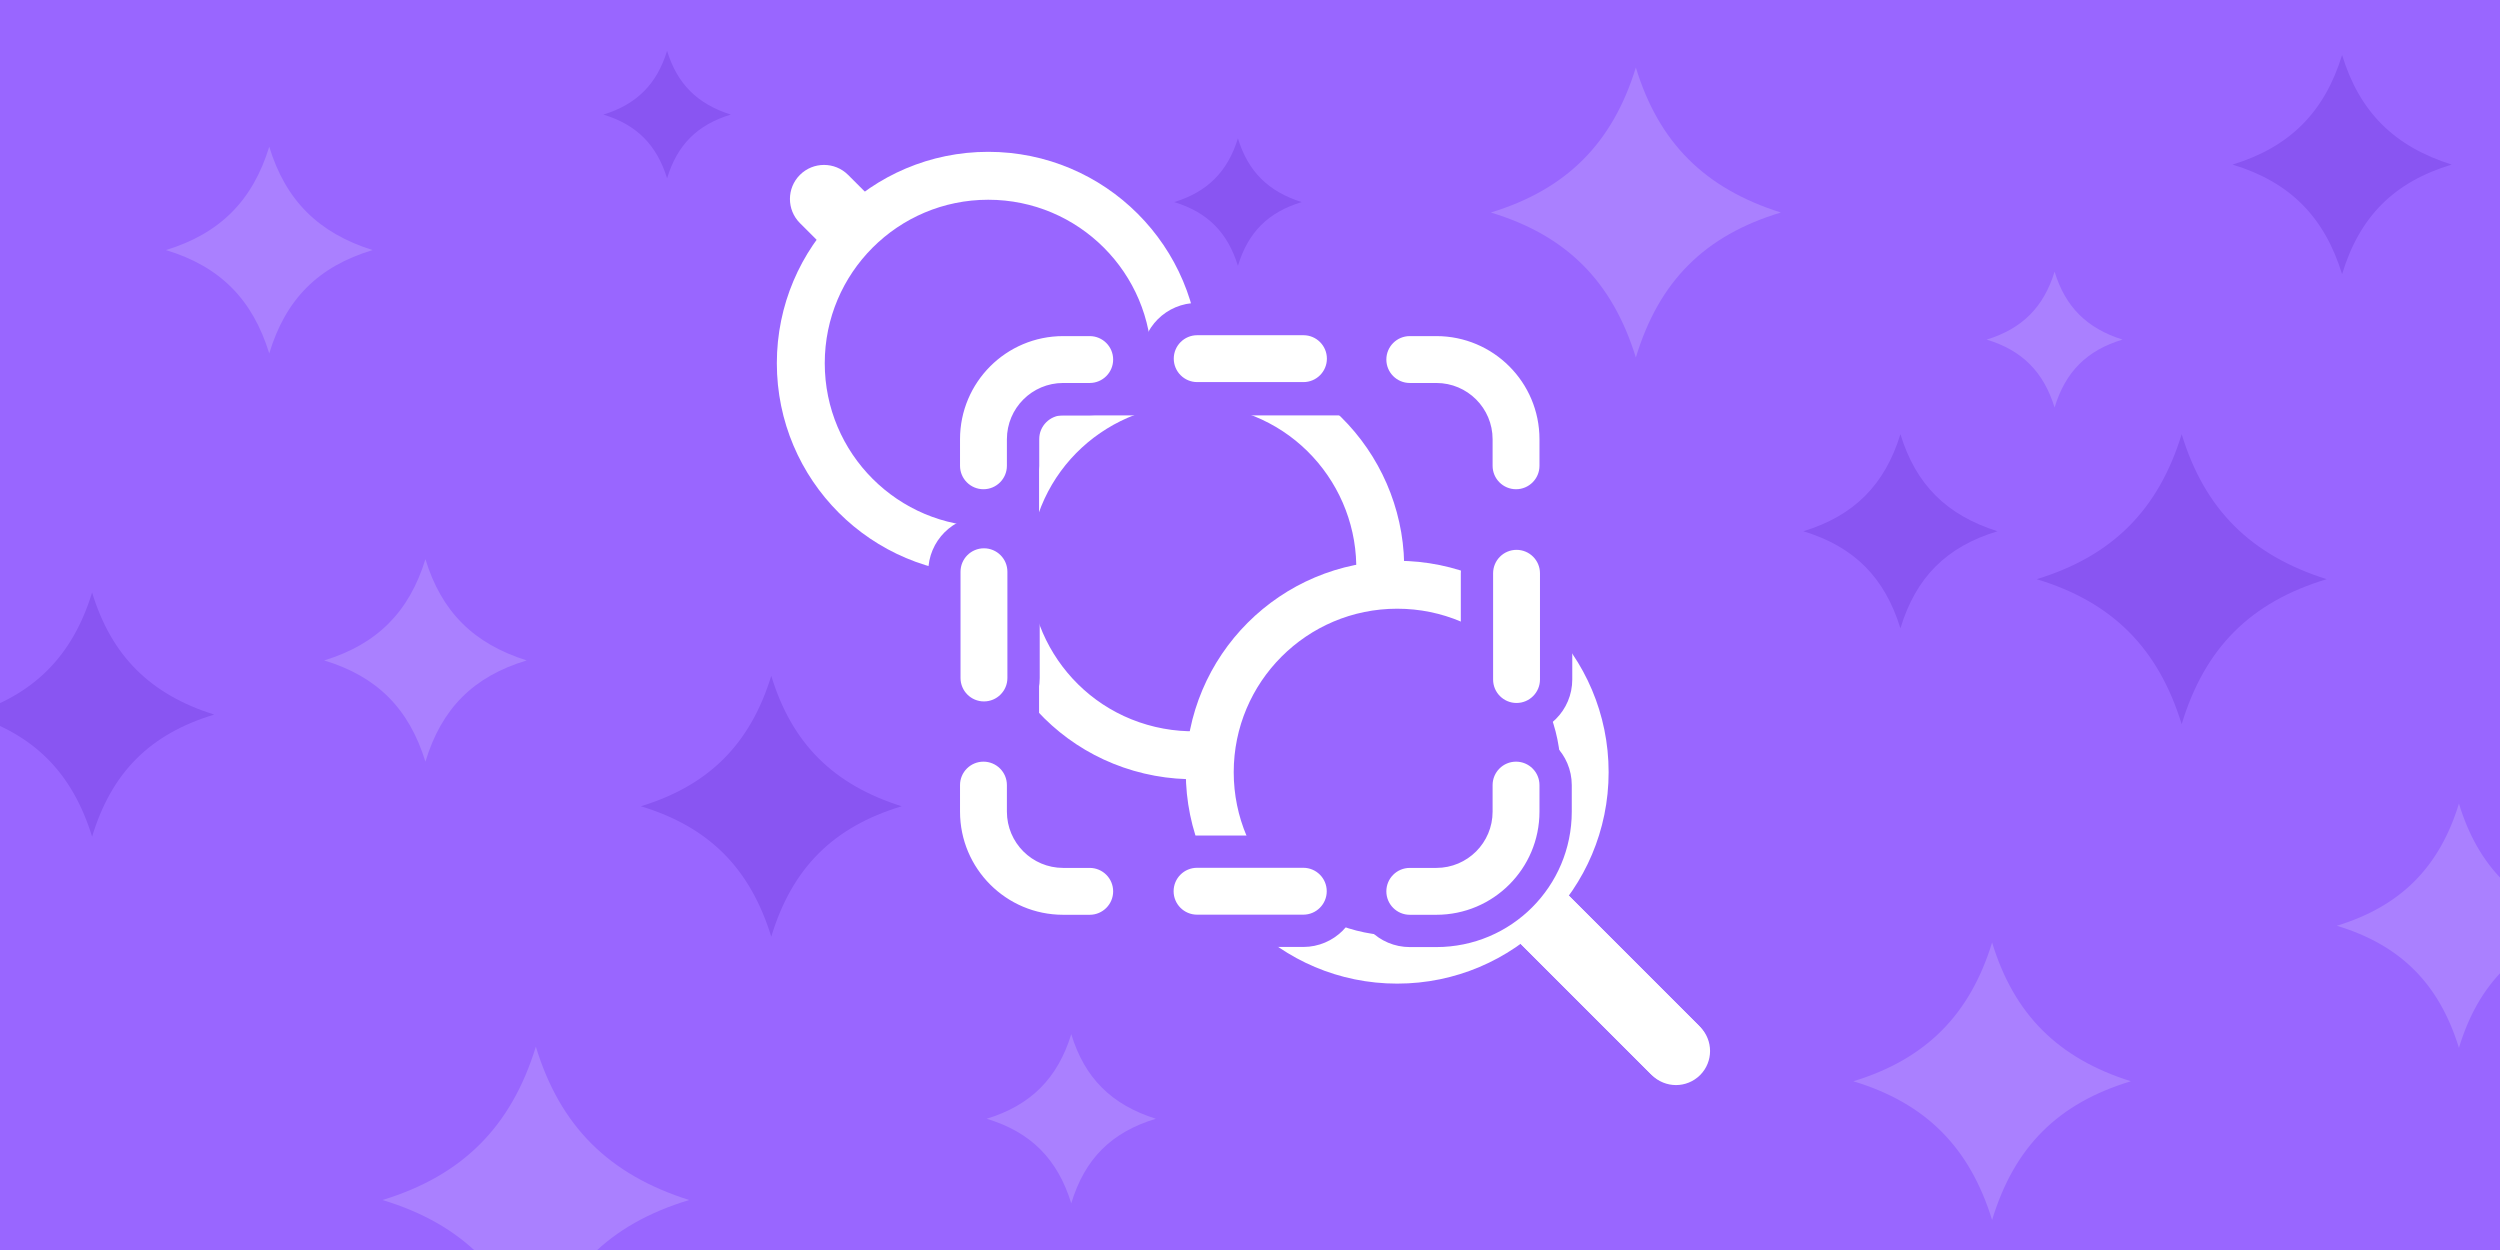
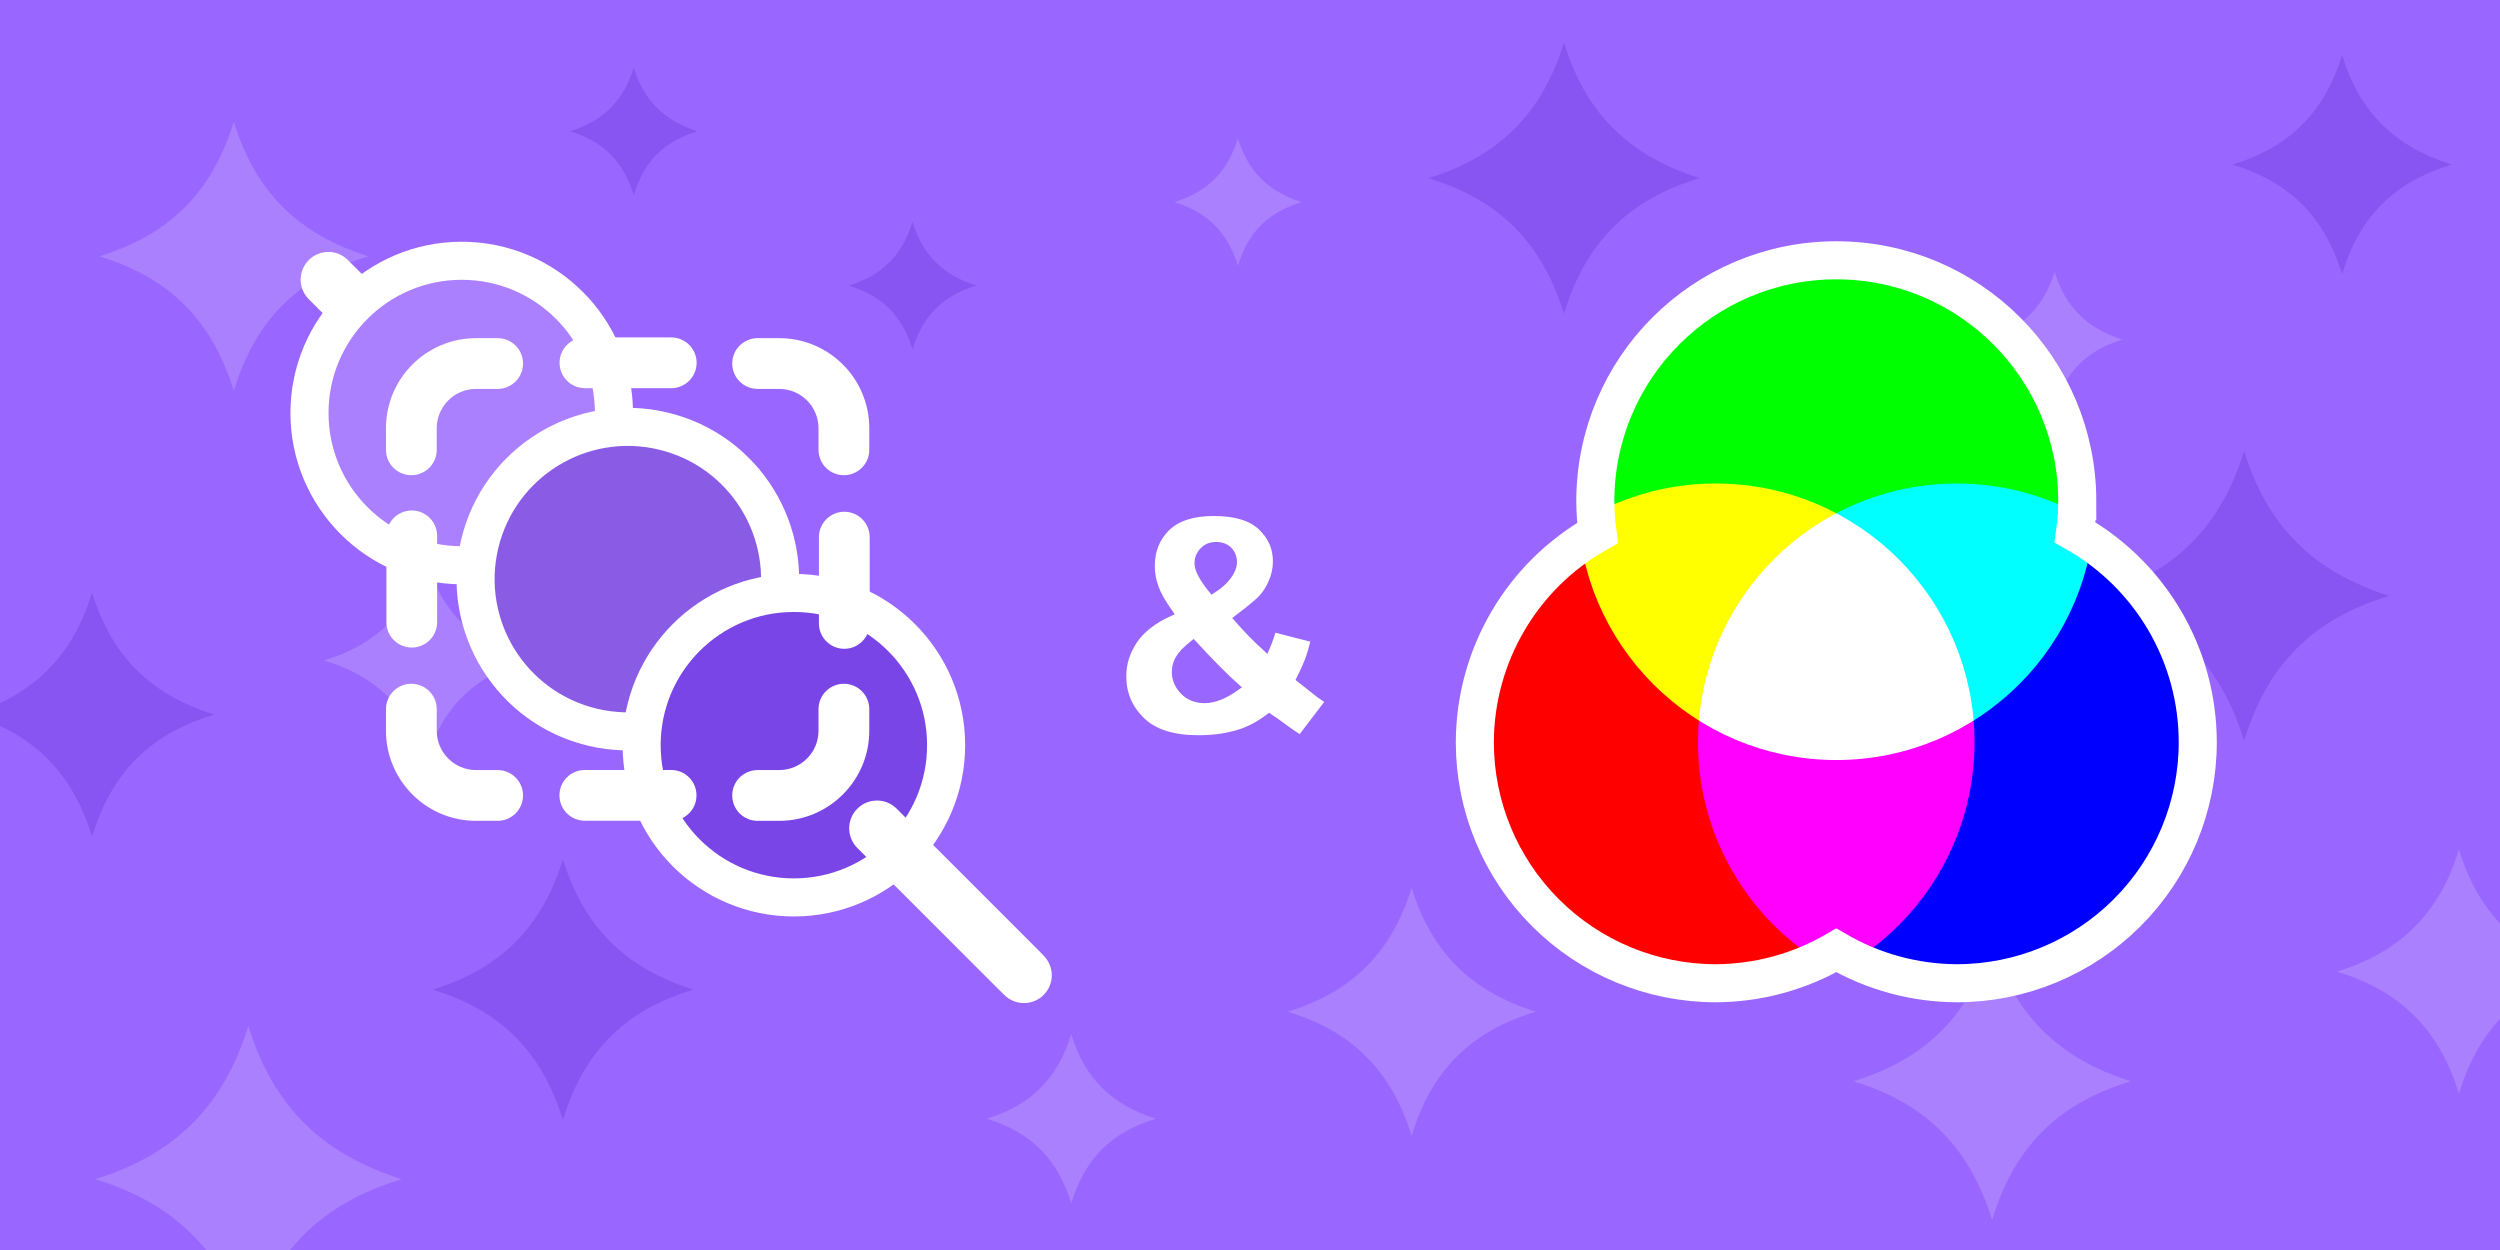
- <svg xmlns="http://www.w3.org/2000/svg" version="1.1" width="600" height="300" viewBox="0,0,600,300">
-   <g>
-     <g data-paper-data="{&quot;isPaintingLayer&quot;:true}" fill-rule="nonzero" stroke-linecap="butt" stroke-linejoin="miter" stroke-miterlimit="10" stroke-dasharray="" stroke-dashoffset="0" style="mix-blend-mode: normal">
-       <g stroke="none">
-         <path d="M0,300v-300h600v300z" fill="#9966ff" stroke-width="1" />
-         <path d="M493.101,97.8c-2.635,-8.531 -7.767,-13.716 -16.301,-16.299c8.51,-2.599 13.69,-7.795 16.301,-16.301c2.58,8.449 7.742,13.597 16.299,16.301c-8.554,2.583 -13.693,7.71 -16.299,16.299z" fill="#aa80ff" stroke-width="0.5" />
-         <path d="M562.102,65.8c-4.252,-13.764 -12.532,-22.13 -26.302,-26.298c13.731,-4.194 22.088,-12.577 26.302,-26.302c4.163,13.632 12.491,21.939 26.298,26.302c-13.802,4.167 -22.094,12.44 -26.298,26.298z" fill="#8955f2" stroke-width="0.5" />
-         <path d="M128.603,324.8c-5.95,-19.26 -17.535,-30.966 -36.803,-36.797c19.213,-5.868 30.907,-17.599 36.803,-36.803c5.824,19.074 17.478,30.698 36.797,36.803c-19.312,5.831 -30.915,17.406 -36.797,36.797z" fill="#aa80ff" stroke-width="0.5" />
-         <path d="M185.103,224.8c-5.061,-16.381 -14.914,-26.338 -31.303,-31.297c16.341,-4.991 26.288,-14.969 31.303,-31.303c4.954,16.223 14.866,26.11 31.297,31.303c-16.425,4.96 -26.295,14.805 -31.297,31.297z" fill="#8955f2" stroke-width="0.5" />
-         <path d="M102.102,182.8c-3.929,-12.718 -11.579,-20.447 -24.302,-24.298c12.687,-3.875 20.409,-11.621 24.302,-24.302c3.846,12.595 11.541,20.271 24.298,24.302c-12.752,3.85 -20.414,11.494 -24.298,24.298z" fill="#aa80ff" stroke-width="0.5" />
-         <path d="M22.103,200.8c-4.737,-15.335 -13.961,-24.655 -29.303,-29.297c15.297,-4.672 24.608,-14.012 29.303,-29.303c4.637,15.187 13.916,24.442 29.297,29.303c-15.376,4.643 -24.615,13.859 -29.297,29.297z" fill="#8955f2" stroke-width="0.5" />
-         <path d="M64.62,84.815c-4.01,-12.979 -11.817,-20.868 -24.802,-24.798c12.948,-3.954 20.829,-11.86 24.802,-24.802c3.925,12.854 11.779,20.688 24.798,24.802c-13.014,3.93 -20.834,11.73 -24.798,24.798z" fill="#aa80ff" stroke-width="0.5" />
-         <path d="M478.103,292.8c-5.384,-17.428 -15.867,-28.02 -33.303,-33.297c17.386,-5.31 27.967,-15.925 33.303,-33.303c5.27,17.26 15.816,27.778 33.297,33.303c-17.475,5.277 -27.975,15.751 -33.297,33.297z" fill="#aa80ff" stroke-width="0.5" />
-         <path d="M456.102,150.8c-3.767,-12.194 -11.102,-19.606 -23.302,-23.298c12.165,-3.715 19.569,-11.143 23.302,-23.302c3.688,12.077 11.066,19.436 23.298,23.302c-12.227,3.692 -19.574,11.021 -23.298,23.298z" fill="#8955f2" stroke-width="0.5" />
-         <path d="M523.603,173.8c-5.627,-18.213 -16.582,-29.283 -34.803,-34.797c18.169,-5.549 29.227,-16.642 34.803,-34.803c5.508,18.037 16.528,29.03 34.797,34.803c-18.262,5.514 -29.235,16.46 -34.797,34.797z" fill="#8955f2" stroke-width="0.5" />
-         <path d="M392.603,85.8c-5.627,-18.213 -16.582,-29.283 -34.803,-34.797c18.169,-5.549 29.227,-16.642 34.803,-34.803c5.508,18.037 16.528,29.03 34.797,34.803c-18.262,5.514 -29.235,16.46 -34.797,34.797z" fill="#aa80ff" stroke-width="0.5" />
-         <path d="M257.102,288.8c-3.282,-10.624 -9.673,-17.082 -20.302,-20.298c10.598,-3.237 17.049,-9.708 20.302,-20.302c3.213,10.522 9.642,16.934 20.298,20.302c-10.653,3.217 -17.054,9.602 -20.298,20.298z" fill="#aa80ff" stroke-width="0.5" />
-         <path d="M160.101,42.8c-2.474,-8.007 -7.29,-12.874 -15.301,-15.299c7.988,-2.44 12.85,-7.317 15.301,-15.301c2.422,7.93 7.267,12.763 15.299,15.301c-8.029,2.424 -12.853,7.237 -15.299,15.299z" fill="#8955f2" stroke-width="0.5" />
-         <path d="M297.101,63.8c-2.474,-8.007 -7.29,-12.874 -15.301,-15.299c7.988,-2.44 12.85,-7.317 15.301,-15.301c2.422,7.93 7.267,12.763 15.299,15.301c-8.029,2.424 -12.853,7.237 -15.299,15.299z" fill="#8955f2" stroke-width="0.5" />
-         <path d="M590.146,251.482c-4.738,-15.337 -13.964,-24.658 -29.307,-29.302c15.3,-4.673 24.612,-14.014 29.307,-29.307c4.638,15.189 13.918,24.445 29.302,29.307c-15.378,4.643 -24.618,13.861 -29.302,29.302z" fill="#aa80ff" stroke-width="0.5" />
-       </g>
-       <g>
-         <g stroke="#ffffff">
-           <path d="M401.907,260.086c-2.092,0 -4.184,-0.799 -5.783,-2.392l-204.146,-204.152c-3.191,-3.191 -3.191,-8.375 0,-11.566c3.191,-3.191 8.375,-3.191 11.566,0l204.146,204.146c3.191,3.191 3.191,8.375 0,11.566c-1.599,1.592 -3.691,2.398 -5.783,2.398z" fill="#ffffff" stroke-width="0" />
-           <path d="M282.161,87.174c0,24.844 -20.141,44.985 -44.985,44.985c-24.844,0 -44.985,-20.141 -44.985,-44.985c0,-24.844 20.141,-44.985 44.985,-44.985c24.844,0 44.985,20.141 44.985,44.985z" fill="#9966ff" stroke-width="11.5" />
-           <path d="M275.926,180.044c-24.18,-5.71 -39.153,-29.94 -33.443,-54.119c5.71,-24.18 29.94,-39.153 54.119,-33.443c24.18,5.71 39.153,29.94 33.443,54.119c-5.71,24.18 -29.94,39.153 -54.119,33.443z" fill="#9966ff" stroke-width="11.5" />
-           <path d="M380.32,185.326c0,24.844 -20.147,44.992 -44.992,44.992c-24.844,0 -44.985,-20.147 -44.985,-44.992c0,-24.844 20.141,-44.985 44.985,-44.985c24.844,0 44.992,20.147 44.992,44.985z" fill="#9966ff" stroke-width="11.5" />
-           <path d="M402.239,260.418c-2.092,0 -4.184,-0.799 -5.783,-2.392l-50.102,-50.102c-3.198,-3.191 -3.198,-8.375 0,-11.566c3.198,-3.191 8.368,-3.191 11.566,0l50.102,50.102c3.191,3.191 3.191,8.375 0,11.566c-1.599,1.586 -3.691,2.392 -5.783,2.392z" fill="#ffffff" stroke-width="0" />
-         </g>
-         <g fill="#9966ff" stroke="#9966ff" stroke-width="14">
-           <path d="M344.724,207.548c7.042,0 12.75,-5.708 12.75,-12.75v-6.375c0,-3.521 2.854,-6.375 6.375,-6.375c3.521,0 6.375,2.854 6.375,6.375v6.375c0,14.083 -11.417,25.5 -25.5,25.5h-6.375c-3.521,0 -6.375,-2.854 -6.375,-6.375c0,-3.521 2.854,-6.375 6.375,-6.375z" />
-           <path d="M255.156,92.665c-7.042,0 -12.75,5.708 -12.75,12.75v6.375c0,3.521 -2.854,6.375 -6.375,6.375c-3.521,0 -6.375,-2.854 -6.375,-6.375v-6.375c0,-14.083 11.417,-25.5 25.5,-25.5h6.375c3.521,0 6.375,2.854 6.375,6.375c0,3.521 -2.854,6.375 -6.375,6.375z" />
-           <path d="M261.531,207.548c3.521,0 6.375,2.854 6.375,6.375c0,3.521 -2.854,6.375 -6.375,6.375h-6.375c-14.083,0 -25.5,-11.417 -25.5,-25.5v-6.375c0,-3.521 2.854,-6.375 6.375,-6.375c3.521,0 6.375,2.854 6.375,6.375v6.375c0,7.042 5.708,12.75 12.75,12.75z" data-paper-data="{&quot;index&quot;:null}" />
-           <path d="M338.349,92.665c-3.521,0 -6.375,-2.854 -6.375,-6.375c0,-3.521 2.854,-6.375 6.375,-6.375h6.375c14.083,0 25.5,11.417 25.5,25.5v6.375c0,3.521 -2.854,6.375 -6.375,6.375c-3.521,0 -6.375,-2.854 -6.375,-6.375v-6.375c0,-7.042 -5.708,-12.75 -12.75,-12.75z" data-paper-data="{&quot;index&quot;:null}" />
-           <path d="M312.792,220.27h-25.5c-3.52,0 -6.375,-2.855 -6.375,-6.375c0,-3.52 2.855,-6.375 6.375,-6.375h25.5c3.521,0 6.375,2.855 6.375,6.375c0,3.52 -2.854,6.375 -6.375,6.375z" />
-           <path d="M370.344,137.588v25.5c0,3.52 -2.855,6.375 -6.375,6.375c-3.52,0 -6.375,-2.855 -6.375,-6.375v-25.5c0,-3.521 2.855,-6.375 6.375,-6.375c3.52,0 6.375,2.854 6.375,6.375z" />
-           <path d="M242.526,162.717c0,3.52 -2.854,6.375 -6.375,6.375c-3.521,0 -6.375,-2.855 -6.375,-6.375v-25.5c0,-3.521 2.854,-6.375 6.375,-6.375c3.521,0 6.375,2.854 6.375,6.375z" />
-           <path d="M287.329,92.452c-3.52,0 -6.375,-2.854 -6.375,-6.375c0,-3.521 2.855,-6.375 6.375,-6.375h25.5c3.521,0 6.375,2.854 6.375,6.375c0,3.521 -2.854,6.375 -6.375,6.375z" />
-         </g>
-         <g fill="#ffffff" stroke="#9966ff" stroke-width="1.5">
-           <path d="M344.724,207.548c7.042,0 12.75,-5.708 12.75,-12.75v-6.375c0,-3.521 2.854,-6.375 6.375,-6.375c3.521,0 6.375,2.854 6.375,6.375v6.375c0,14.083 -11.417,25.5 -25.5,25.5h-6.375c-3.521,0 -6.375,-2.854 -6.375,-6.375c0,-3.521 2.854,-6.375 6.375,-6.375z" />
-           <path d="M255.156,92.665c-7.042,0 -12.75,5.708 -12.75,12.75v6.375c0,3.521 -2.854,6.375 -6.375,6.375c-3.521,0 -6.375,-2.854 -6.375,-6.375v-6.375c0,-14.083 11.417,-25.5 25.5,-25.5h6.375c3.521,0 6.375,2.854 6.375,6.375c0,3.521 -2.854,6.375 -6.375,6.375z" />
-           <path d="M261.531,207.548c3.521,0 6.375,2.854 6.375,6.375c0,3.521 -2.854,6.375 -6.375,6.375h-6.375c-14.083,0 -25.5,-11.417 -25.5,-25.5v-6.375c0,-3.521 2.854,-6.375 6.375,-6.375c3.521,0 6.375,2.854 6.375,6.375v6.375c0,7.042 5.708,12.75 12.75,12.75z" data-paper-data="{&quot;index&quot;:null}" />
-           <path d="M338.349,92.665c-3.521,0 -6.375,-2.854 -6.375,-6.375c0,-3.521 2.854,-6.375 6.375,-6.375h6.375c14.083,0 25.5,11.417 25.5,25.5v6.375c0,3.521 -2.854,6.375 -6.375,6.375c-3.521,0 -6.375,-2.854 -6.375,-6.375v-6.375c0,-7.042 -5.708,-12.75 -12.75,-12.75z" data-paper-data="{&quot;index&quot;:null}" />
-           <path d="M312.792,220.27h-25.5c-3.52,0 -6.375,-2.855 -6.375,-6.375c0,-3.52 2.855,-6.375 6.375,-6.375h25.5c3.521,0 6.375,2.855 6.375,6.375c0,3.52 -2.854,6.375 -6.375,6.375z" />
-           <path d="M370.344,137.588v25.5c0,3.52 -2.855,6.375 -6.375,6.375c-3.52,0 -6.375,-2.855 -6.375,-6.375v-25.5c0,-3.521 2.855,-6.375 6.375,-6.375c3.52,0 6.375,2.854 6.375,6.375z" />
-           <path d="M242.526,162.717c0,3.52 -2.854,6.375 -6.375,6.375c-3.521,0 -6.375,-2.855 -6.375,-6.375v-25.5c0,-3.521 2.854,-6.375 6.375,-6.375c3.521,0 6.375,2.854 6.375,6.375z" />
-           <path d="M287.329,92.452c-3.52,0 -6.375,-2.854 -6.375,-6.375c0,-3.521 2.855,-6.375 6.375,-6.375h25.5c3.521,0 6.375,2.854 6.375,6.375c0,3.521 -2.854,6.375 -6.375,6.375z" />
-         </g>
-         <path d="M334.375,198.825c-1.431,-7.552 4.029,-17.618 13.5,-15.75c9.472,1.868 11.445,13.148 4.25,19.25c-7.195,6.102 -16.319,4.052 -17.75,-3.5z" fill="#9966ff" stroke="#9966ff" stroke-width="0" />
-         <path d="M244.875,180.95v-50.5l-7.75,-6.75l7.75,-6.25v-17.25h4.5v80.75z" fill="#9966ff" stroke="#9966ff" stroke-width="0" />
-         <path d="M251.375,99.7l4,-5.75l11.004,-0.104l7.499,-7.075l7.528,6.635l53.469,-0.206v6.5z" fill="#9966ff" stroke="#9966ff" stroke-width="0" />
-       </g>
-     </g>
+ <svg xmlns="http://www.w3.org/2000/svg" width="600" height="300" viewBox="0 0 600 300">
+   <path fill="#96f" d="M0 300V0h600v300z" style="mix-blend-mode:normal;fill-rule:nonzero;stroke:none;stroke-linecap:butt;stroke-linejoin:miter;stroke-miterlimit:10;stroke-dasharray:none;stroke-dashoffset:0" />
+   <path fill="#aa80ff" d="M493.101 97.8c-2.635-8.531-7.767-13.716-16.301-16.299 8.51-2.599 13.69-7.795 16.301-16.301 2.58 8.449 7.742 13.597 16.299 16.301-8.554 2.583-13.693 7.71-16.299 16.299z" style="mix-blend-mode:normal;fill-rule:nonzero;stroke:none;stroke-linecap:butt;stroke-linejoin:miter;stroke-miterlimit:10;stroke-dasharray:none;stroke-dashoffset:0" />
+   <path fill="#8955f2" d="M562.102 65.8c-4.252-13.764-12.532-22.13-26.302-26.298 13.731-4.194 22.088-12.577 26.302-26.302 4.163 13.632 12.491 21.939 26.298 26.302-13.802 4.167-22.094 12.44-26.298 26.298Z" style="mix-blend-mode:normal;fill-rule:nonzero;stroke:none;stroke-linecap:butt;stroke-linejoin:miter;stroke-miterlimit:10;stroke-dasharray:none;stroke-dashoffset:0" />
+   <path fill="#aa80ff" d="M59.603 319.8c-5.95-19.26-17.535-30.966-36.803-36.797 19.213-5.868 30.907-17.599 36.803-36.803 5.824 19.074 17.478 30.698 36.797 36.803-19.312 5.831-30.915 17.406-36.797 36.797z" style="mix-blend-mode:normal;fill-rule:nonzero;stroke:none;stroke-linecap:butt;stroke-linejoin:miter;stroke-miterlimit:10;stroke-dasharray:none;stroke-dashoffset:0" />
+   <path fill="#8955f2" d="M135.103 268.8c-5.061-16.381-14.914-26.338-31.303-31.297 16.341-4.991 26.288-14.969 31.303-31.303 4.954 16.223 14.866 26.11 31.297 31.303-16.425 4.96-26.295 14.805-31.297 31.297z" style="mix-blend-mode:normal;fill-rule:nonzero;stroke:none;stroke-linecap:butt;stroke-linejoin:miter;stroke-miterlimit:10;stroke-dasharray:none;stroke-dashoffset:0" />
+   <path fill="#aa80ff" d="M102.102 182.8C98.173 170.082 90.523 162.353 77.8 158.502c12.687-3.875 20.409-11.621 24.302-24.302 3.846 12.595 11.541 20.271 24.298 24.302-12.752 3.85-20.414 11.494-24.298 24.298z" style="mix-blend-mode:normal;fill-rule:nonzero;stroke:none;stroke-linecap:butt;stroke-linejoin:miter;stroke-miterlimit:10;stroke-dasharray:none;stroke-dashoffset:0" />
+   <path fill="#8955f2" d="M22.103 200.8C17.365 185.465 8.141 176.145-7.2 171.503 8.097 166.831 17.408 157.491 22.103 142.2c4.637 15.187 13.916 24.442 29.297 29.303-15.376 4.643-24.615 13.859-29.297 29.297Z" style="mix-blend-mode:normal;fill-rule:nonzero;stroke:none;stroke-linecap:butt;stroke-linejoin:miter;stroke-miterlimit:10;stroke-dasharray:none;stroke-dashoffset:0" />
+   <path fill="#aa80ff" d="M56.121 93.815c-5.222-16.905-15.391-27.179-32.303-32.297 16.864-5.15 27.128-15.447 32.303-32.303C61.233 45.957 71.462 56.159 88.418 61.518c-16.95 5.118-27.135 15.278-32.297 32.297ZM478.103 292.8c-5.384-17.428-15.867-28.02-33.303-33.297 17.386-5.31 27.967-15.925 33.303-33.303 5.27 17.26 15.816 27.778 33.297 33.303-17.475 5.277-27.975 15.751-33.297 33.297z" style="mix-blend-mode:normal;fill-rule:nonzero;stroke:none;stroke-linecap:butt;stroke-linejoin:miter;stroke-miterlimit:10;stroke-dasharray:none;stroke-dashoffset:0" />
+   <path fill="#8955f2" d="M538.603 177.8c-5.627-18.213-16.582-29.283-34.803-34.797 18.169-5.549 29.227-16.642 34.803-34.803 5.508 18.037 16.528 29.03 34.797 34.803-18.262 5.514-29.235 16.46-34.797 34.797z" style="mix-blend-mode:normal;fill-rule:nonzero;stroke:none;stroke-linecap:butt;stroke-linejoin:miter;stroke-miterlimit:10;stroke-dasharray:none;stroke-dashoffset:0" />
+   <path fill="#aa80ff" d="M257.102 288.8c-3.282-10.624-9.673-17.082-20.302-20.298 10.598-3.237 17.049-9.708 20.302-20.302 3.213 10.522 9.642 16.934 20.298 20.302-10.653 3.217-17.054 9.602-20.298 20.298z" style="mix-blend-mode:normal;fill-rule:nonzero;stroke:none;stroke-linecap:butt;stroke-linejoin:miter;stroke-miterlimit:10;stroke-dasharray:none;stroke-dashoffset:0" />
+   <path fill="#8955f2" d="M152.101 46.8c-2.474-8.007-7.29-12.874-15.301-15.299 7.988-2.44 12.85-7.317 15.301-15.301 2.422 7.93 7.267 12.763 15.299 15.301-8.029 2.424-12.853 7.237-15.299 15.299z" style="mix-blend-mode:normal;fill-rule:nonzero;stroke:none;stroke-linecap:butt;stroke-linejoin:miter;stroke-miterlimit:10;stroke-dasharray:none;stroke-dashoffset:0" />
+   <path fill="#aa80ff" d="M297.101 63.8c-2.474-8.007-7.29-12.874-15.301-15.299 7.988-2.44 12.85-7.317 15.301-15.301 2.422 7.93 7.267 12.763 15.299 15.301-8.029 2.424-12.853 7.237-15.299 15.299zm293.045 198.682c-4.738-15.337-13.964-24.658-29.307-29.302 15.3-4.673 24.612-14.014 29.307-29.307 4.638 15.189 13.918 24.445 29.302 29.307-15.378 4.643-24.618 13.861-29.302 29.302z" style="mix-blend-mode:normal;fill-rule:nonzero;stroke:none;stroke-linecap:butt;stroke-linejoin:miter;stroke-miterlimit:10;stroke-dasharray:none;stroke-dashoffset:0" />
+   <path fill="#8955f2" d="M219.011 83.848c-2.474-8.007-7.29-12.874-15.301-15.299 7.988-2.44 12.85-7.317 15.301-15.301 2.422 7.93 7.267 12.763 15.299 15.301-8.029 2.424-12.853 7.237-15.299 15.299zM375.353 75.3c-5.263-17.035-15.51-27.389-32.553-32.547 16.994-5.19 27.338-15.566 32.553-32.553 5.152 16.871 15.46 27.153 32.547 32.553-17.081 5.158-27.345 15.396-32.547 32.547z" style="mix-blend-mode:normal;fill-rule:nonzero;stroke:none;stroke-linecap:butt;stroke-linejoin:miter;stroke-miterlimit:10;stroke-dasharray:none;stroke-dashoffset:0" />
+   <path fill="#aa80ff" d="M338.797 272.612c-4.818-15.596-14.2-25.075-29.803-29.797 15.558-4.752 25.028-14.251 29.803-29.803 4.717 15.446 14.154 24.859 29.797 29.803-15.638 4.722-25.035 14.095-29.797 29.797z" style="mix-blend-mode:normal;fill-rule:nonzero;stroke:none;stroke-linecap:butt;stroke-linejoin:miter;stroke-miterlimit:10;stroke-dasharray:none;stroke-dashoffset:0" />
+   <path fill="#fff" stroke="#96f" stroke-miterlimit="10" stroke-width="1.61" d="M315.459 153.418c-.523 2.114-1.022 3.799-1.493 5.068-.479 1.26-1.163 2.76-2.028 4.481l4.769 3.763c.588.429 1.332.94 2.25 1.54l-6.838 8.99c-1.248-.759-2.548-1.635-3.884-2.638-1.344-1.003-2.552-1.857-3.606-2.566-2.21 1.662-4.415 2.869-6.625 3.641-3.051 1.039-6.528 1.563-10.424 1.563-6.101 0-10.637-1.455-13.612-4.373-2.974-2.905-4.467-6.433-4.467-10.589 0-2.99.873-5.814 2.624-8.475 1.751-2.652 4.608-4.91 8.589-6.74-1.662-2.322-2.805-4.323-3.425-6.035-.628-1.699-.938-3.442-.938-5.204 0-3.727 1.236-6.79 3.711-9.197 2.487-2.408 6.242-3.614 11.285-3.614 5.14 0 8.919 1.147 11.33 3.433 2.423 2.295 3.626 5.032 3.626 8.231 0 1.793-.374 3.505-1.111 5.154-.749 1.649-1.63 2.981-2.676 4.007-1.046 1.025-2.914 2.552-5.61 4.581 2.23 2.566 4.556 4.946 6.979 7.146.64-1.495 1.195-3.058 1.654-4.707zm-20.739-15.101c.893-1.211 1.344-2.345 1.344-3.42 0-1.125-.374-2.078-1.119-2.859-.745-.768-1.783-1.161-3.095-1.161-1.292 0-2.334.429-3.147 1.296-.809.854-1.215 1.87-1.215 3.04 0 1.486 1.139 3.636 3.433 6.46 1.642-1.039 2.902-2.15 3.799-3.356zm-11.813 19.732c-.576 1.012-.865 2.078-.865 3.198 0 1.748.652 3.298 1.964 4.666 1.312 1.355 3.019 2.037 5.119 2.037 2.274 0 4.822-1.012 7.647-3.054-2.693-2.376-6.162-5.868-10.376-10.462-1.759 1.405-2.922 2.616-3.489 3.614z" style="mix-blend-mode:normal;fill-rule:nonzero;stroke-linecap:butt;stroke-linejoin:miter;stroke-dasharray:none;stroke-dashoffset:0" />
+   <g stroke="#fff" stroke-miterlimit="10" style="mix-blend-mode:normal;fill-rule:nonzero;stroke-linecap:butt;stroke-linejoin:miter;stroke-dasharray:none;stroke-dashoffset:0">
+     <path fill="#fff" stroke="none" d="M244.602 239.557c-1.699 0-3.398-.649-4.697-1.943L74.102 71.806c-2.592-2.592-2.592-6.802 0-9.394 2.592-2.592 6.802-2.592 9.394 0l165.803 165.803c2.592 2.592 2.592 6.802 0 9.394-1.299 1.293-2.998 1.948-4.697 1.948z" />
+     <path fill="#aa80ff" stroke-width="9.136" d="M147.348 99.121c0 20.178-16.358 36.536-36.536 36.536-20.178 0-36.536-16.358-36.536-36.536 0-20.178 16.358-36.536 36.536-36.536 20.178 0 36.536 16.358 36.536 36.536z" />
+     <path fill="#8a5ce6" stroke-width="9.136" d="M142.283 174.549c-19.638-4.637-31.799-24.316-27.162-43.955 4.637-19.638 24.316-31.799 43.955-27.162 19.638 4.637 31.799 24.316 27.162 43.955-4.637 19.638-24.316 31.799-43.955 27.162z" />
+     <path fill="#7a45e6" stroke-width="9.136" d="M227.07 178.839c0 20.178-16.363 36.542-36.542 36.542-20.178 0-36.536-16.363-36.536-36.542 0-20.178 16.358-36.536 36.536-36.536 20.178 0 36.542 16.363 36.542 36.536z" />
+     <path fill="#fff" stroke-width="1.827" d="M245.756 239.827c-1.473 0-2.946-.563-4.072-1.684l-35.275-35.275c-2.252-2.247-2.252-5.896 0-8.143 2.252-2.247 5.892-2.247 8.143 0l35.275 35.275c2.247 2.247 2.247 5.896 0 8.143-1.126 1.116-2.599 1.684-4.072 1.684z" />
+   </g>
+   <g fill="#fff" stroke="#fff" stroke-miterlimit="10" stroke-width="1.5" style="mix-blend-mode:normal;fill-rule:nonzero;stroke-linecap:butt;stroke-linejoin:miter;stroke-dasharray:none;stroke-dashoffset:0">
+     <path stroke-width="1.827" d="M187.003 185.73c5.719 0 10.355-4.636 10.355-10.355v-5.178c0-2.86 2.318-5.178 5.178-5.178 2.86 0 5.178 2.318 5.178 5.178v5.178c0 11.438-9.272 20.711-20.711 20.711h-5.178c-2.86 0-5.178-2.318-5.178-5.178 0-2.86 2.318-5.178 5.178-5.178zM114.258 92.424c-5.719 0-10.355 4.636-10.355 10.355v5.178c0 2.86-2.318 5.178-5.178 5.178-2.86 0-5.178-2.318-5.178-5.178v-5.178c0-11.438 9.272-20.711 20.711-20.711h5.178c2.86 0 5.178 2.318 5.178 5.178 0 2.86-2.318 5.178-5.178 5.178z" />
+     <path stroke-width="1.827" d="M119.436 185.73c2.86 0 5.178 2.318 5.178 5.178 0 2.86-2.318 5.178-5.178 5.178h-5.178c-11.438 0-20.711-9.272-20.711-20.711v-5.178c0-2.86 2.318-5.178 5.178-5.178 2.86 0 5.178 2.318 5.178 5.178v5.178c0 5.719 4.636 10.355 10.355 10.355zM181.826 92.424c-2.86 0-5.178-2.318-5.178-5.178 0-2.86 2.318-5.178 5.178-5.178h5.178c11.438 0 20.711 9.272 20.711 20.711v5.178c0 2.86-2.318 5.178-5.178 5.178-2.86 0-5.178-2.318-5.178-5.178v-5.178c0-5.719-4.636-10.355-10.355-10.355z" data-paper-data="{&quot;index&quot;:null}" />
+     <path stroke-width="1.827" d="M161.069 196.063h-20.711c-2.859 0-5.178-2.319-5.178-5.178 0-2.859 2.319-5.178 5.178-5.178h20.711c2.86 0 5.178 2.319 5.178 5.178 0 2.859-2.318 5.178-5.178 5.178zm46.743-67.153v20.711c0 2.859-2.319 5.178-5.178 5.178-2.859 0-5.178-2.319-5.178-5.178v-20.711c0-2.86 2.319-5.178 5.178-5.178 2.859 0 5.178 2.318 5.178 5.178zM104 149.319c0 2.859-2.318 5.178-5.178 5.178-2.86 0-5.178-2.319-5.178-5.178v-20.711c0-2.86 2.318-5.178 5.178-5.178 2.86 0 5.178 2.318 5.178 5.178zm36.388-57.068c-2.859 0-5.178-2.318-5.178-5.178 0-2.86 2.319-5.178 5.178-5.178h20.711c2.86 0 5.178 2.318 5.178 5.178s-2.318 5.178-5.178 5.178z" />
+   </g>
+   <g style="mix-blend-mode:normal;fill-rule:nonzero;stroke-linecap:butt;stroke-linejoin:miter;stroke-dasharray:none;stroke-dashoffset:0">
+     <path stroke="#fff" stroke-width="9.136" d="M498.545 120.309c-.016 2.497-.194 4.991-.533 7.465 18.187 10.245 29.443 29.496 29.45 50.37 0 15.339-6.093 30.049-16.939 40.895s-25.557 16.939-40.895 16.939c-10.165-.045-20.138-2.769-28.915-7.896-8.778 5.128-18.753 7.851-28.919 7.896-15.339 0-30.049-6.093-40.895-16.939-10.846-10.846-16.939-25.557-16.939-40.895.059-20.828 11.312-40.015 29.461-50.233-.348-2.519-.53-5.059-.544-7.602 0-31.941 25.893-57.835 57.835-57.835 31.941 0 57.835 25.893 57.835 57.835z" />
+     <path fill="red" stroke="red" stroke-miterlimit="10" stroke-width="7" d="M284.452 202.983c0-26.222 21.257-47.479 47.479-47.479 26.222 0 47.479 21.257 47.479 47.479 0 26.222-21.257 47.479-47.479 47.479-26.222 0-47.479-21.257-47.479-47.479z" style="mix-blend-mode:screen" transform="translate(7.462681 -69.11327) scale(1.218116)" />
+     <path fill="#0f0" stroke="#0f0" stroke-miterlimit="10" stroke-width="7" d="M308.192 155.504c0-26.222 21.257-47.479 47.479-47.479 26.222 0 47.479 21.257 47.479 47.479 0 26.222-21.257 47.479-47.479 47.479-26.222 0-47.479-21.257-47.479-47.479z" style="mix-blend-mode:screen" transform="translate(7.462681 -69.11327) scale(1.218116)" />
+     <path fill="#00f" stroke="#00f" stroke-miterlimit="10" stroke-width="7" d="M331.931 202.983c0-26.222 21.257-47.479 47.479-47.479 26.222 0 47.479 21.257 47.479 47.479 0 26.222-21.257 47.479-47.479 47.479-26.222 0-47.479-21.257-47.479-47.479z" style="mix-blend-mode:screen" transform="translate(7.462681 -69.11327) scale(1.218116)" />
  </g>
</svg>
